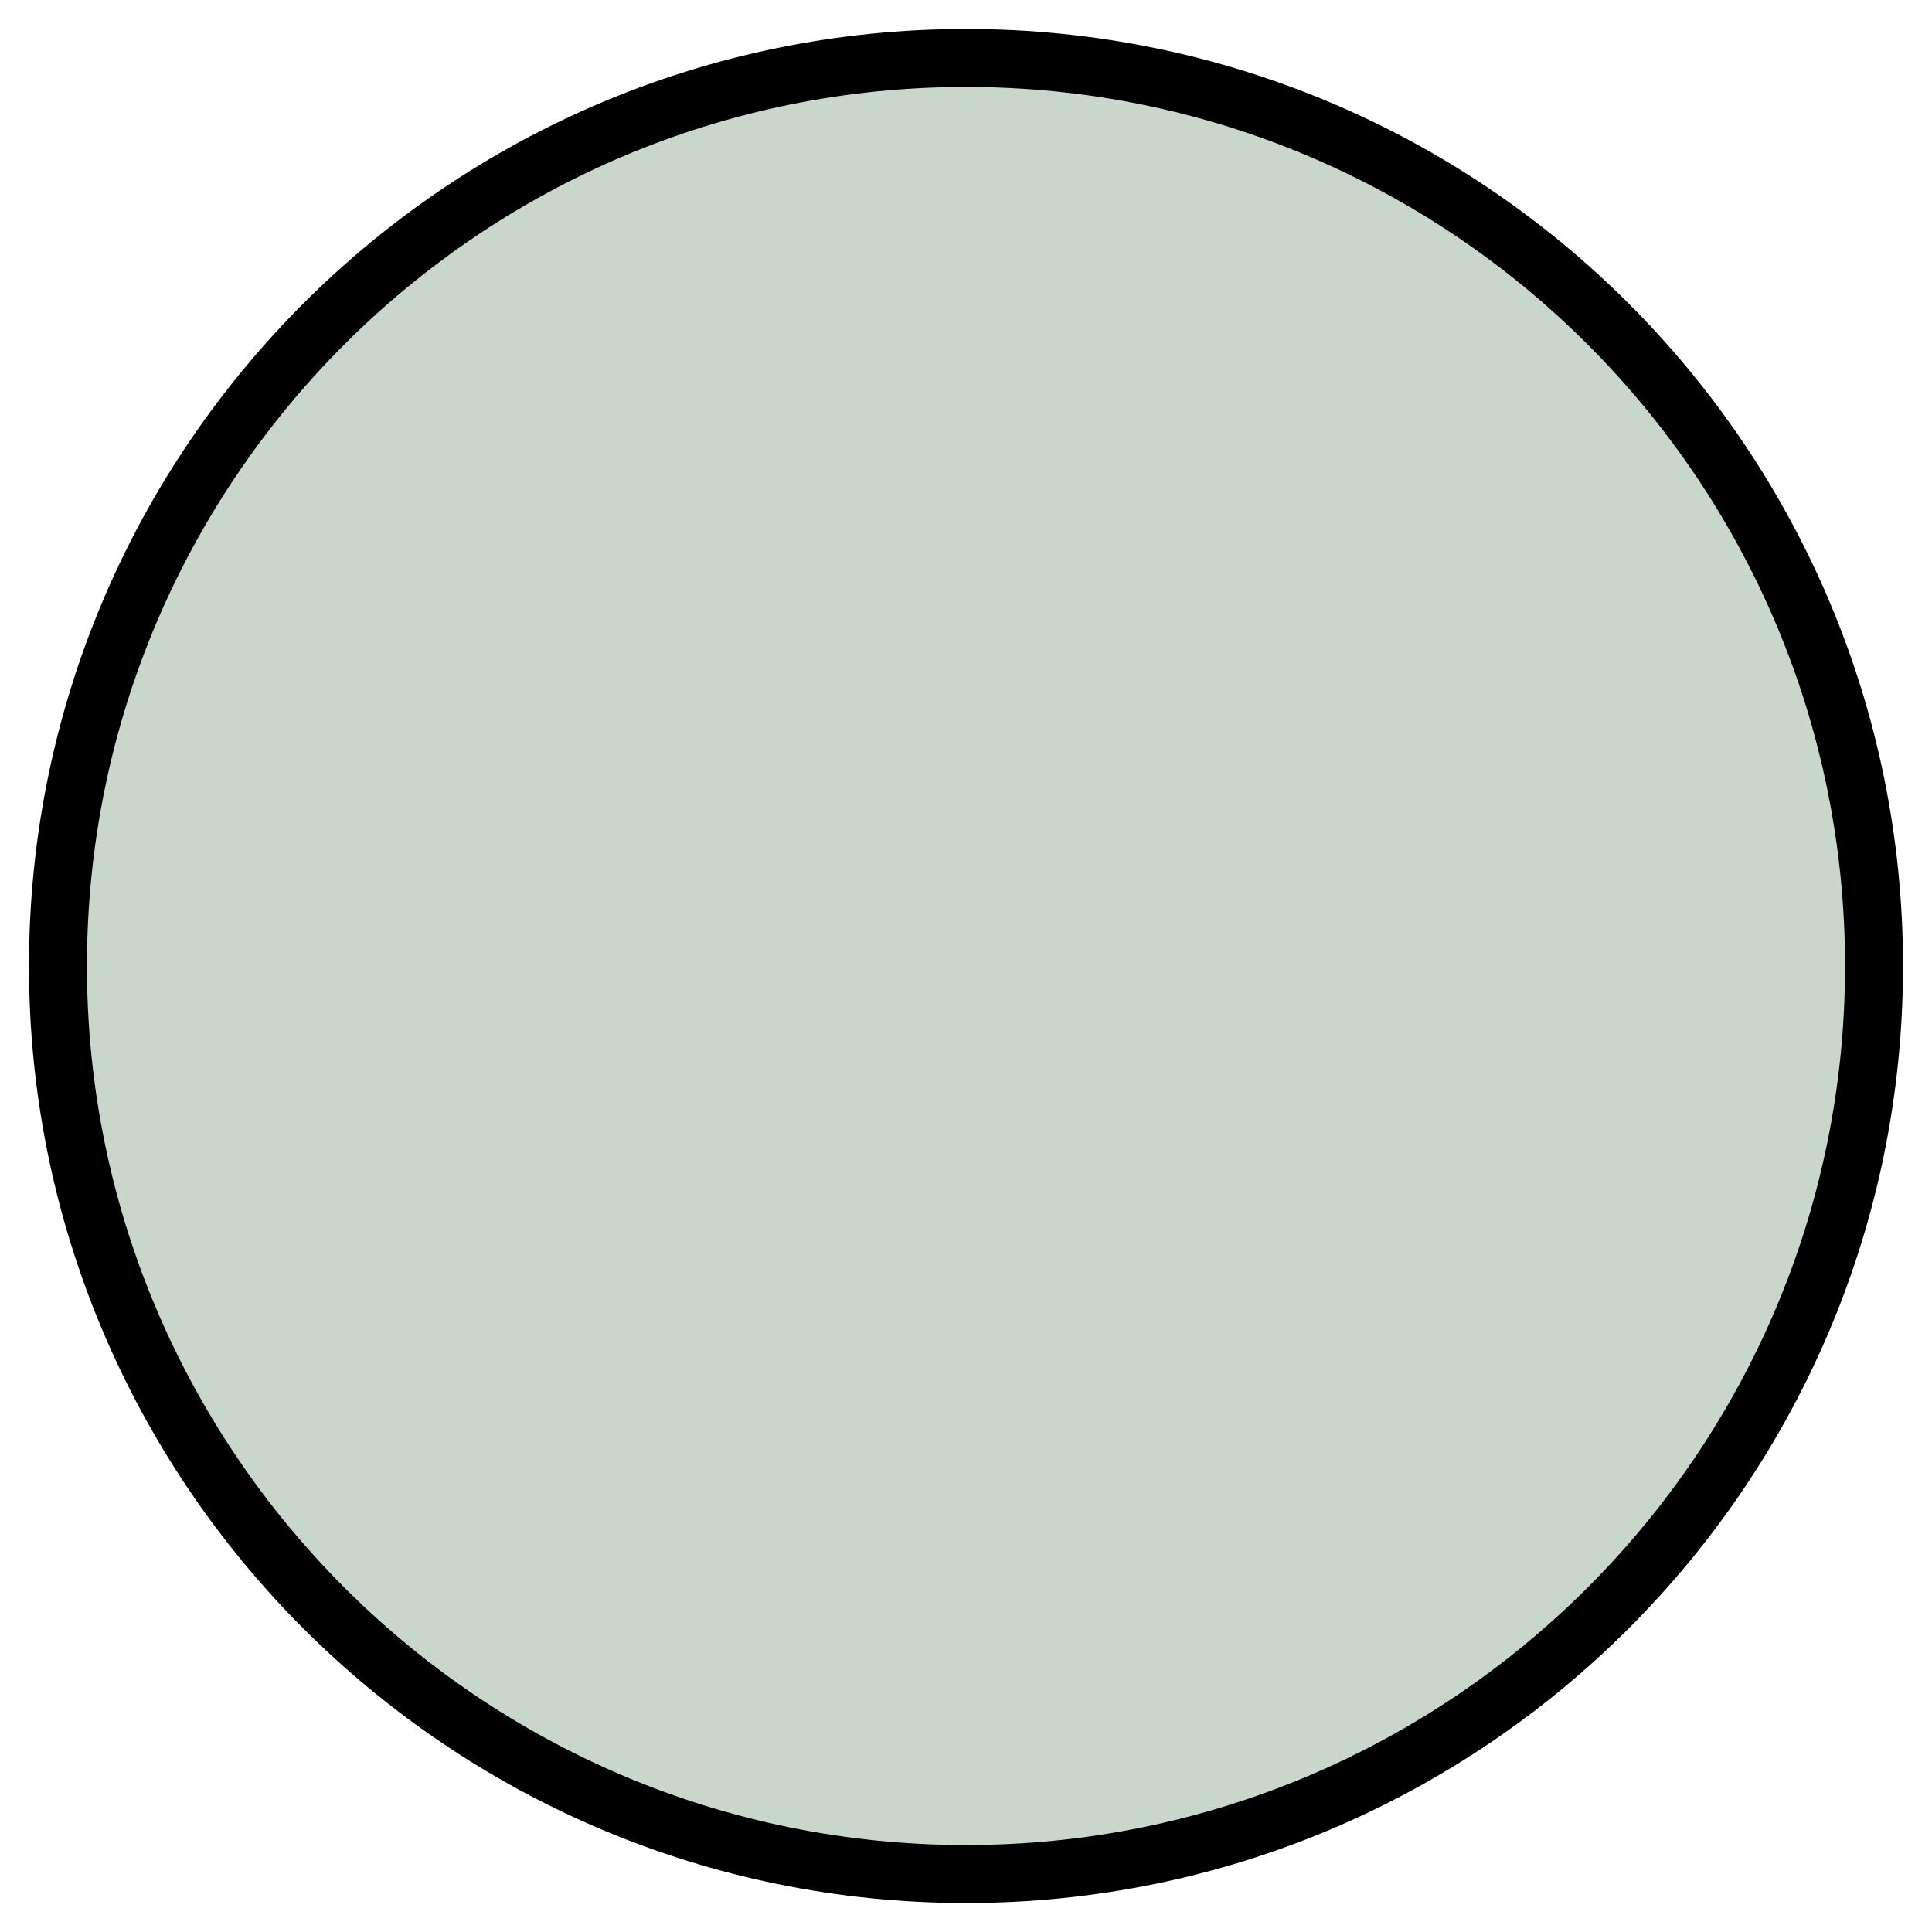
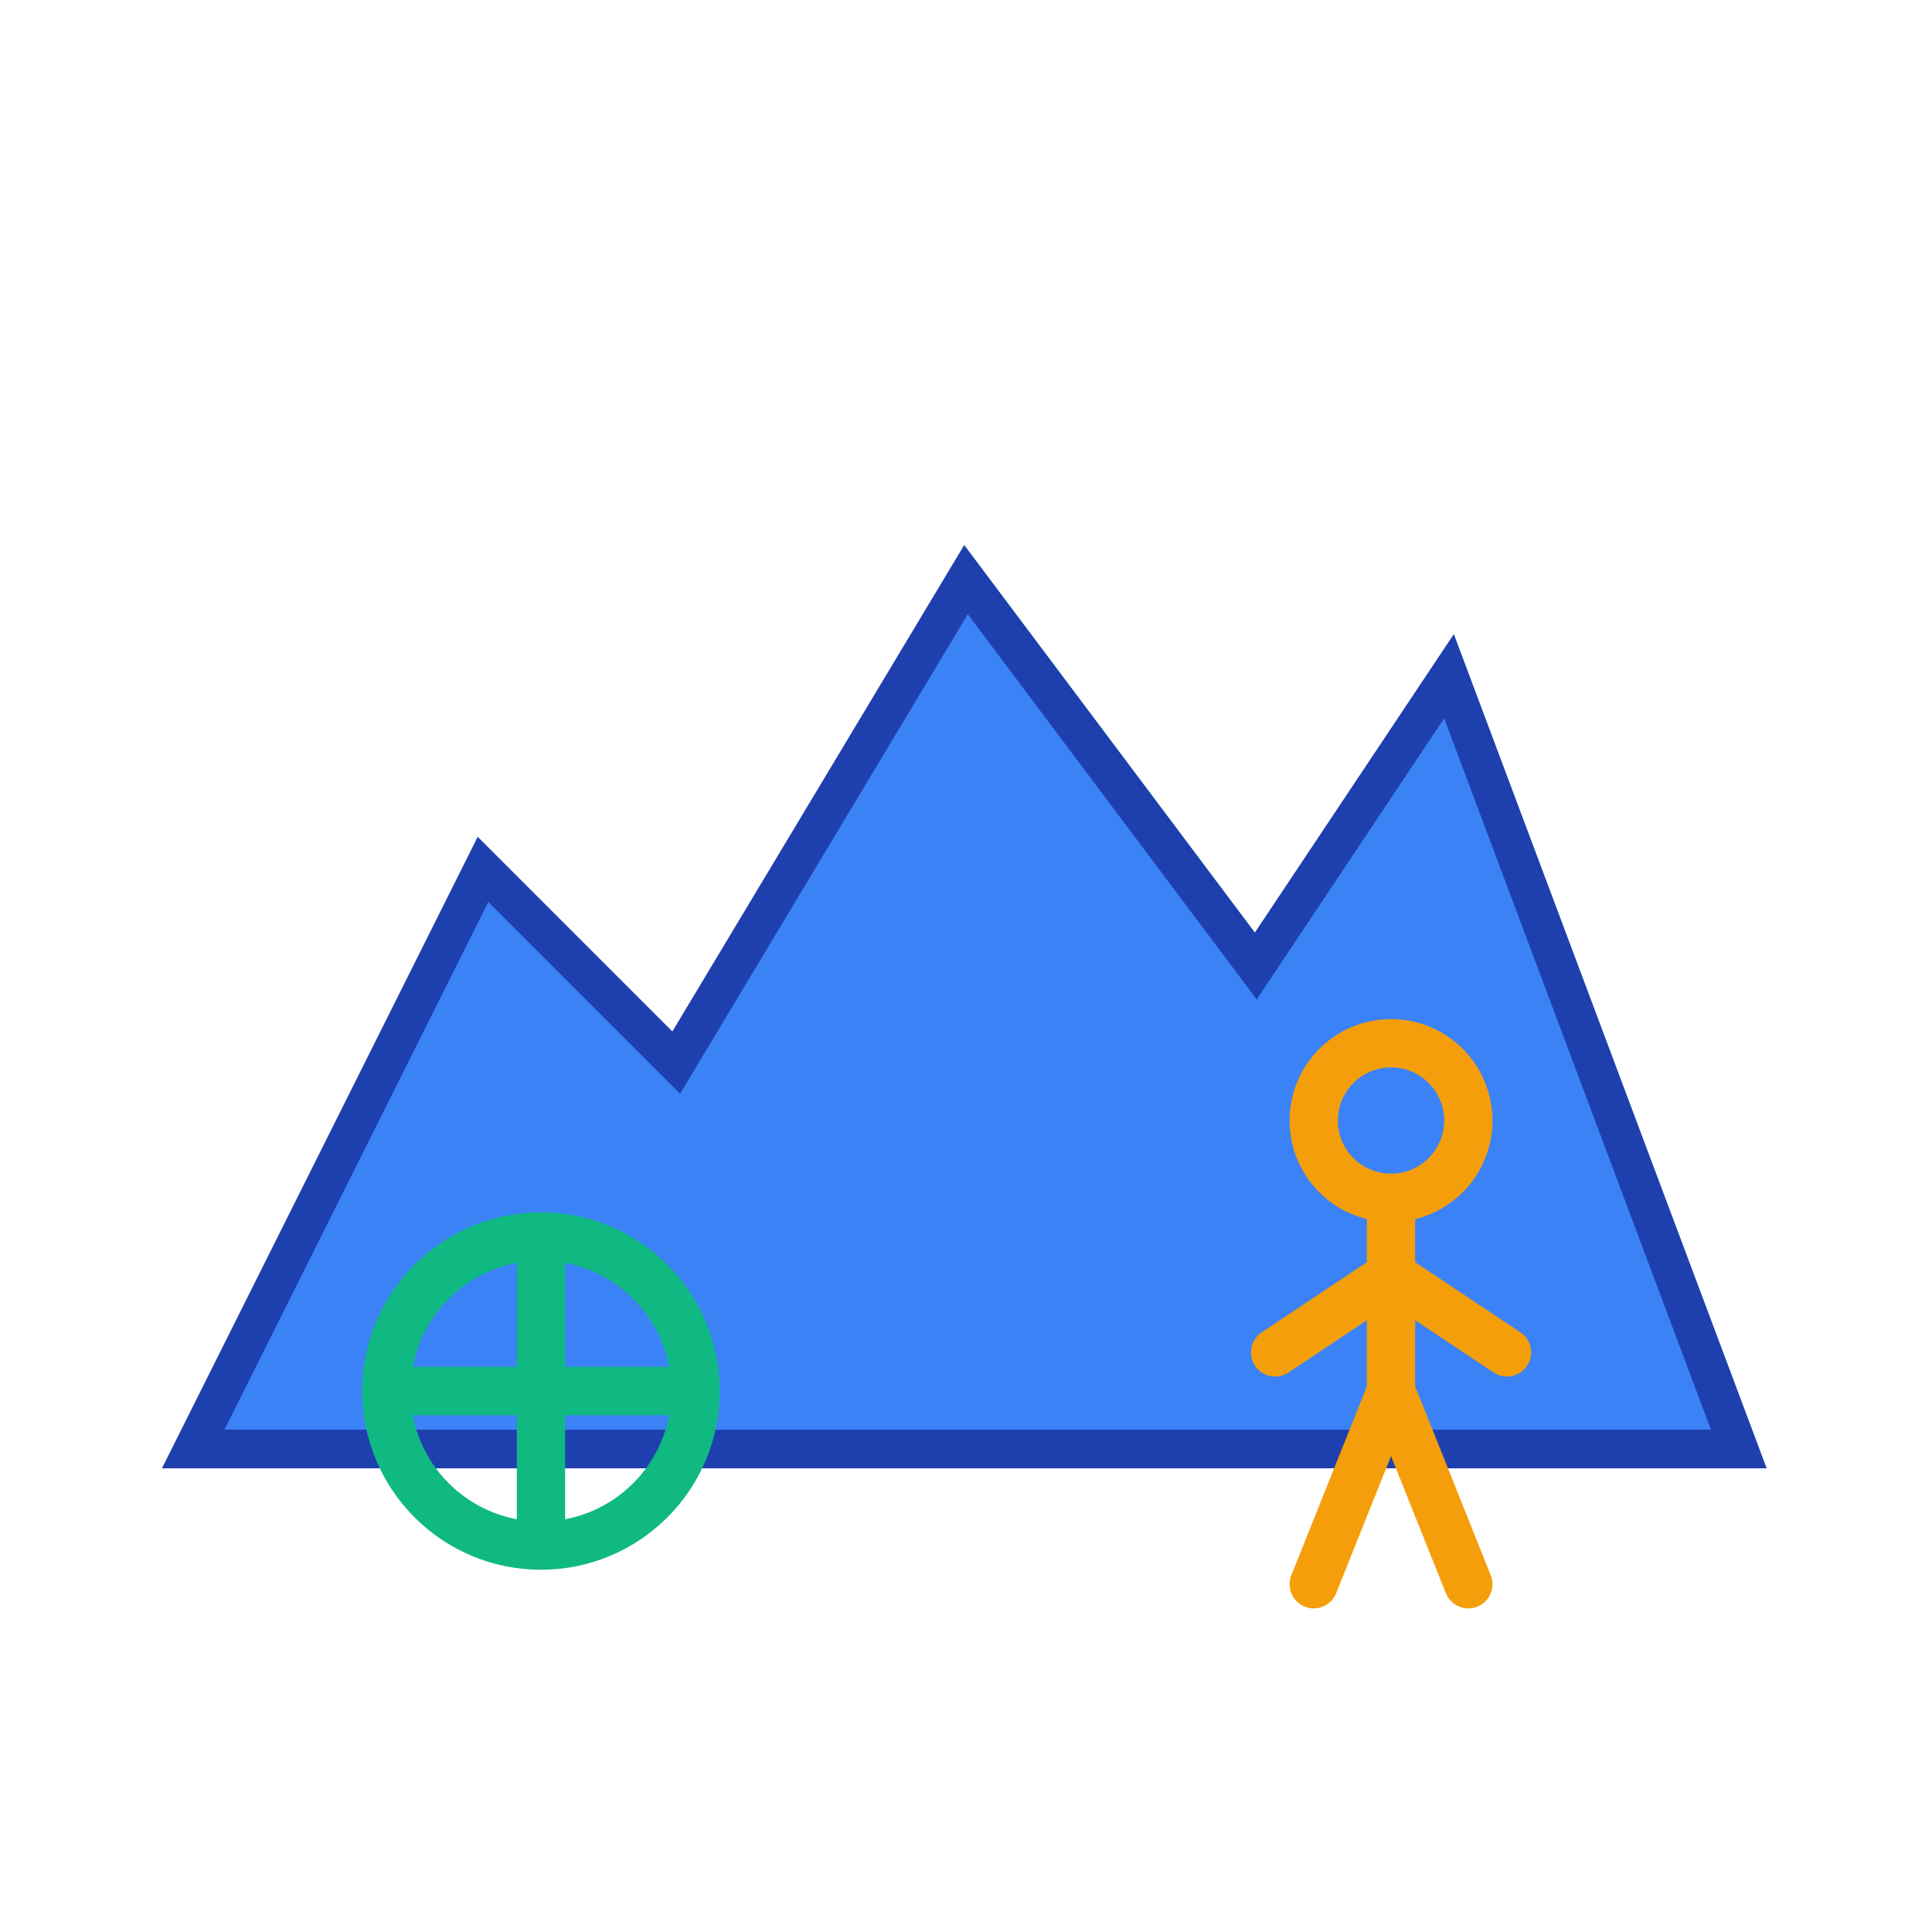
- <svg xmlns="http://www.w3.org/2000/svg" width="100" height="100">
+ <svg xmlns="http://www.w3.org/2000/svg" width="100" height="100" viewBox="0 0 100 100">
  <style>
-     circle {
-       fill: #C9D6CC;
-       stroke: black;
-       stroke-width: 3px;
+     .mountain {
+       fill: #3b82f6;
+       stroke: #1e40af;
+       stroke-width: 2;
+     }
+     .wheel {
+       fill: none;
+       stroke: #10b981;
+       stroke-width: 2.5;
+     }
+     .runner {
+       fill: none;
+       stroke: #f59e0b;
+       stroke-width: 2.5;
+       stroke-linecap: round;
+       stroke-linejoin: round;
    }
    @media (prefers-color-scheme: dark) {
-       circle {
-         fill: #0F52BA;
-         stroke: yellow;
+       .mountain {
+         fill: #60a5fa;
+         stroke: #93c5fd;
+       }
+       .wheel {
+         stroke: #34d399;
+       }
+       .runner {
+         stroke: #fbbf24;
      }
    }
    </style>
-   <circle cx="50" cy="50" r="47" />
+   <path class="mountain" d="M 10,75 L 25,45 L 35,55 L 50,30 L 65,50 L 75,35 L 90,75 Z" />
+   <circle class="wheel" cx="28" cy="72" r="8" />
+   <line class="wheel" x1="28" y1="64" x2="28" y2="80" />
+   <line class="wheel" x1="20" y1="72" x2="36" y2="72" />
+   <circle class="runner" cx="72" cy="58" r="4" />
+   <path class="runner" d="M 72,62 L 72,72 M 72,66 L 78,70 M 72,66 L 66,70 M 72,72 L 68,82 M 72,72 L 76,82" />
</svg>
